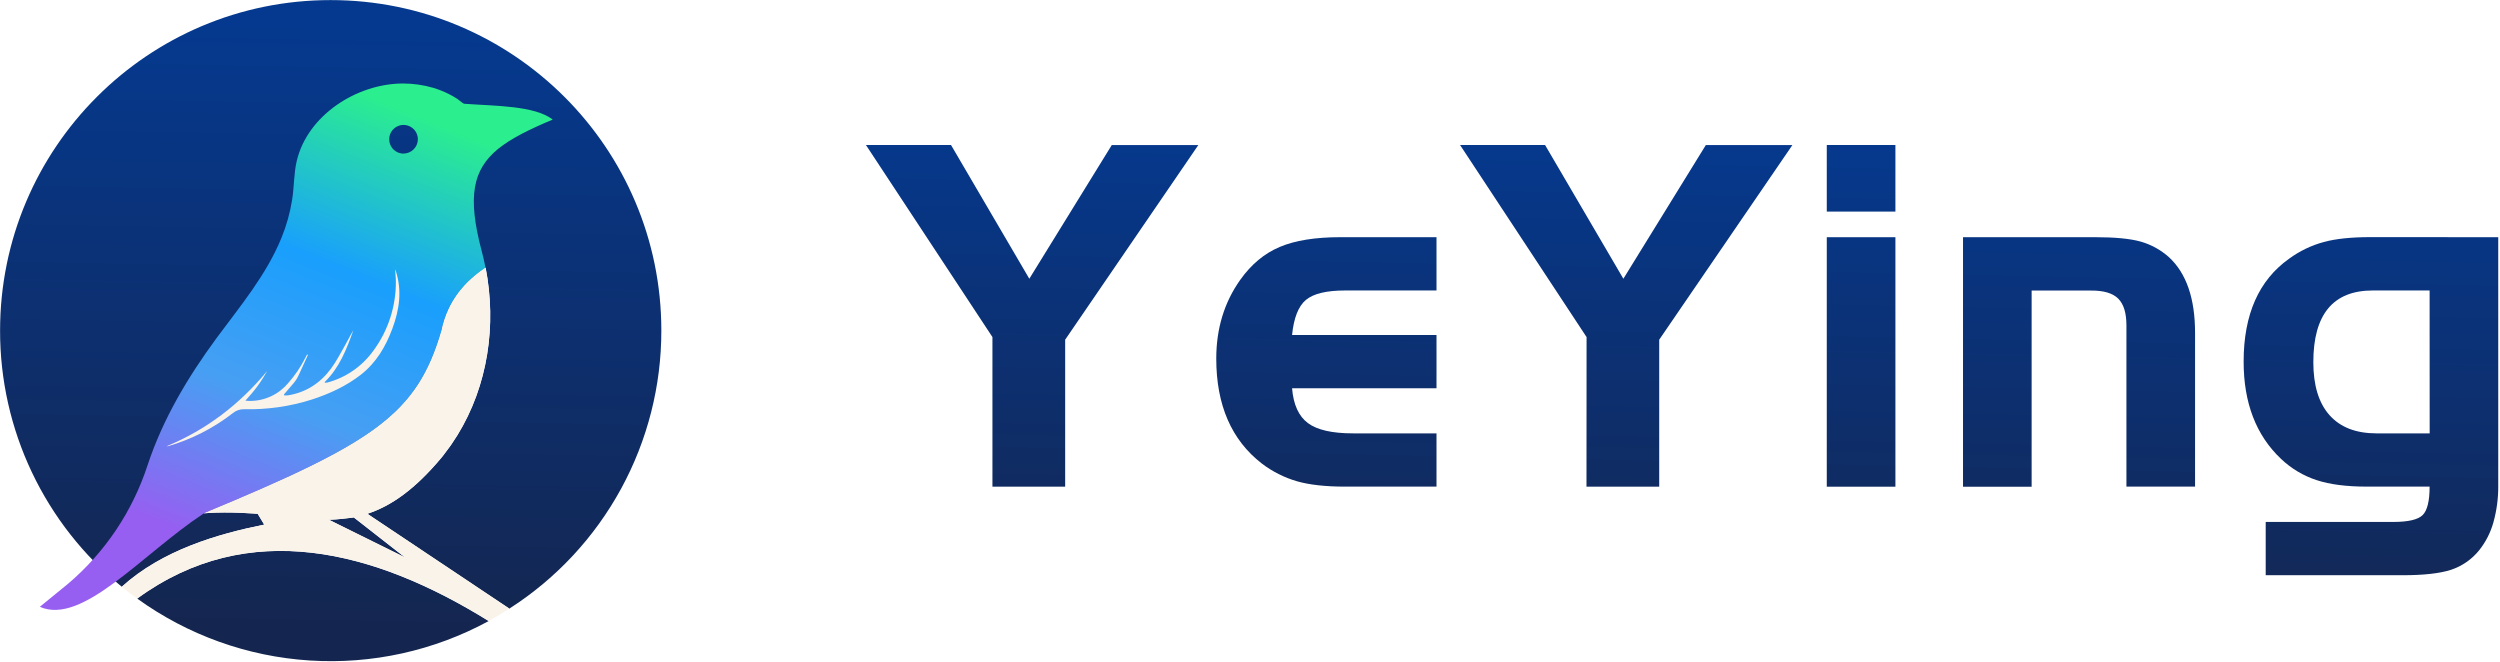
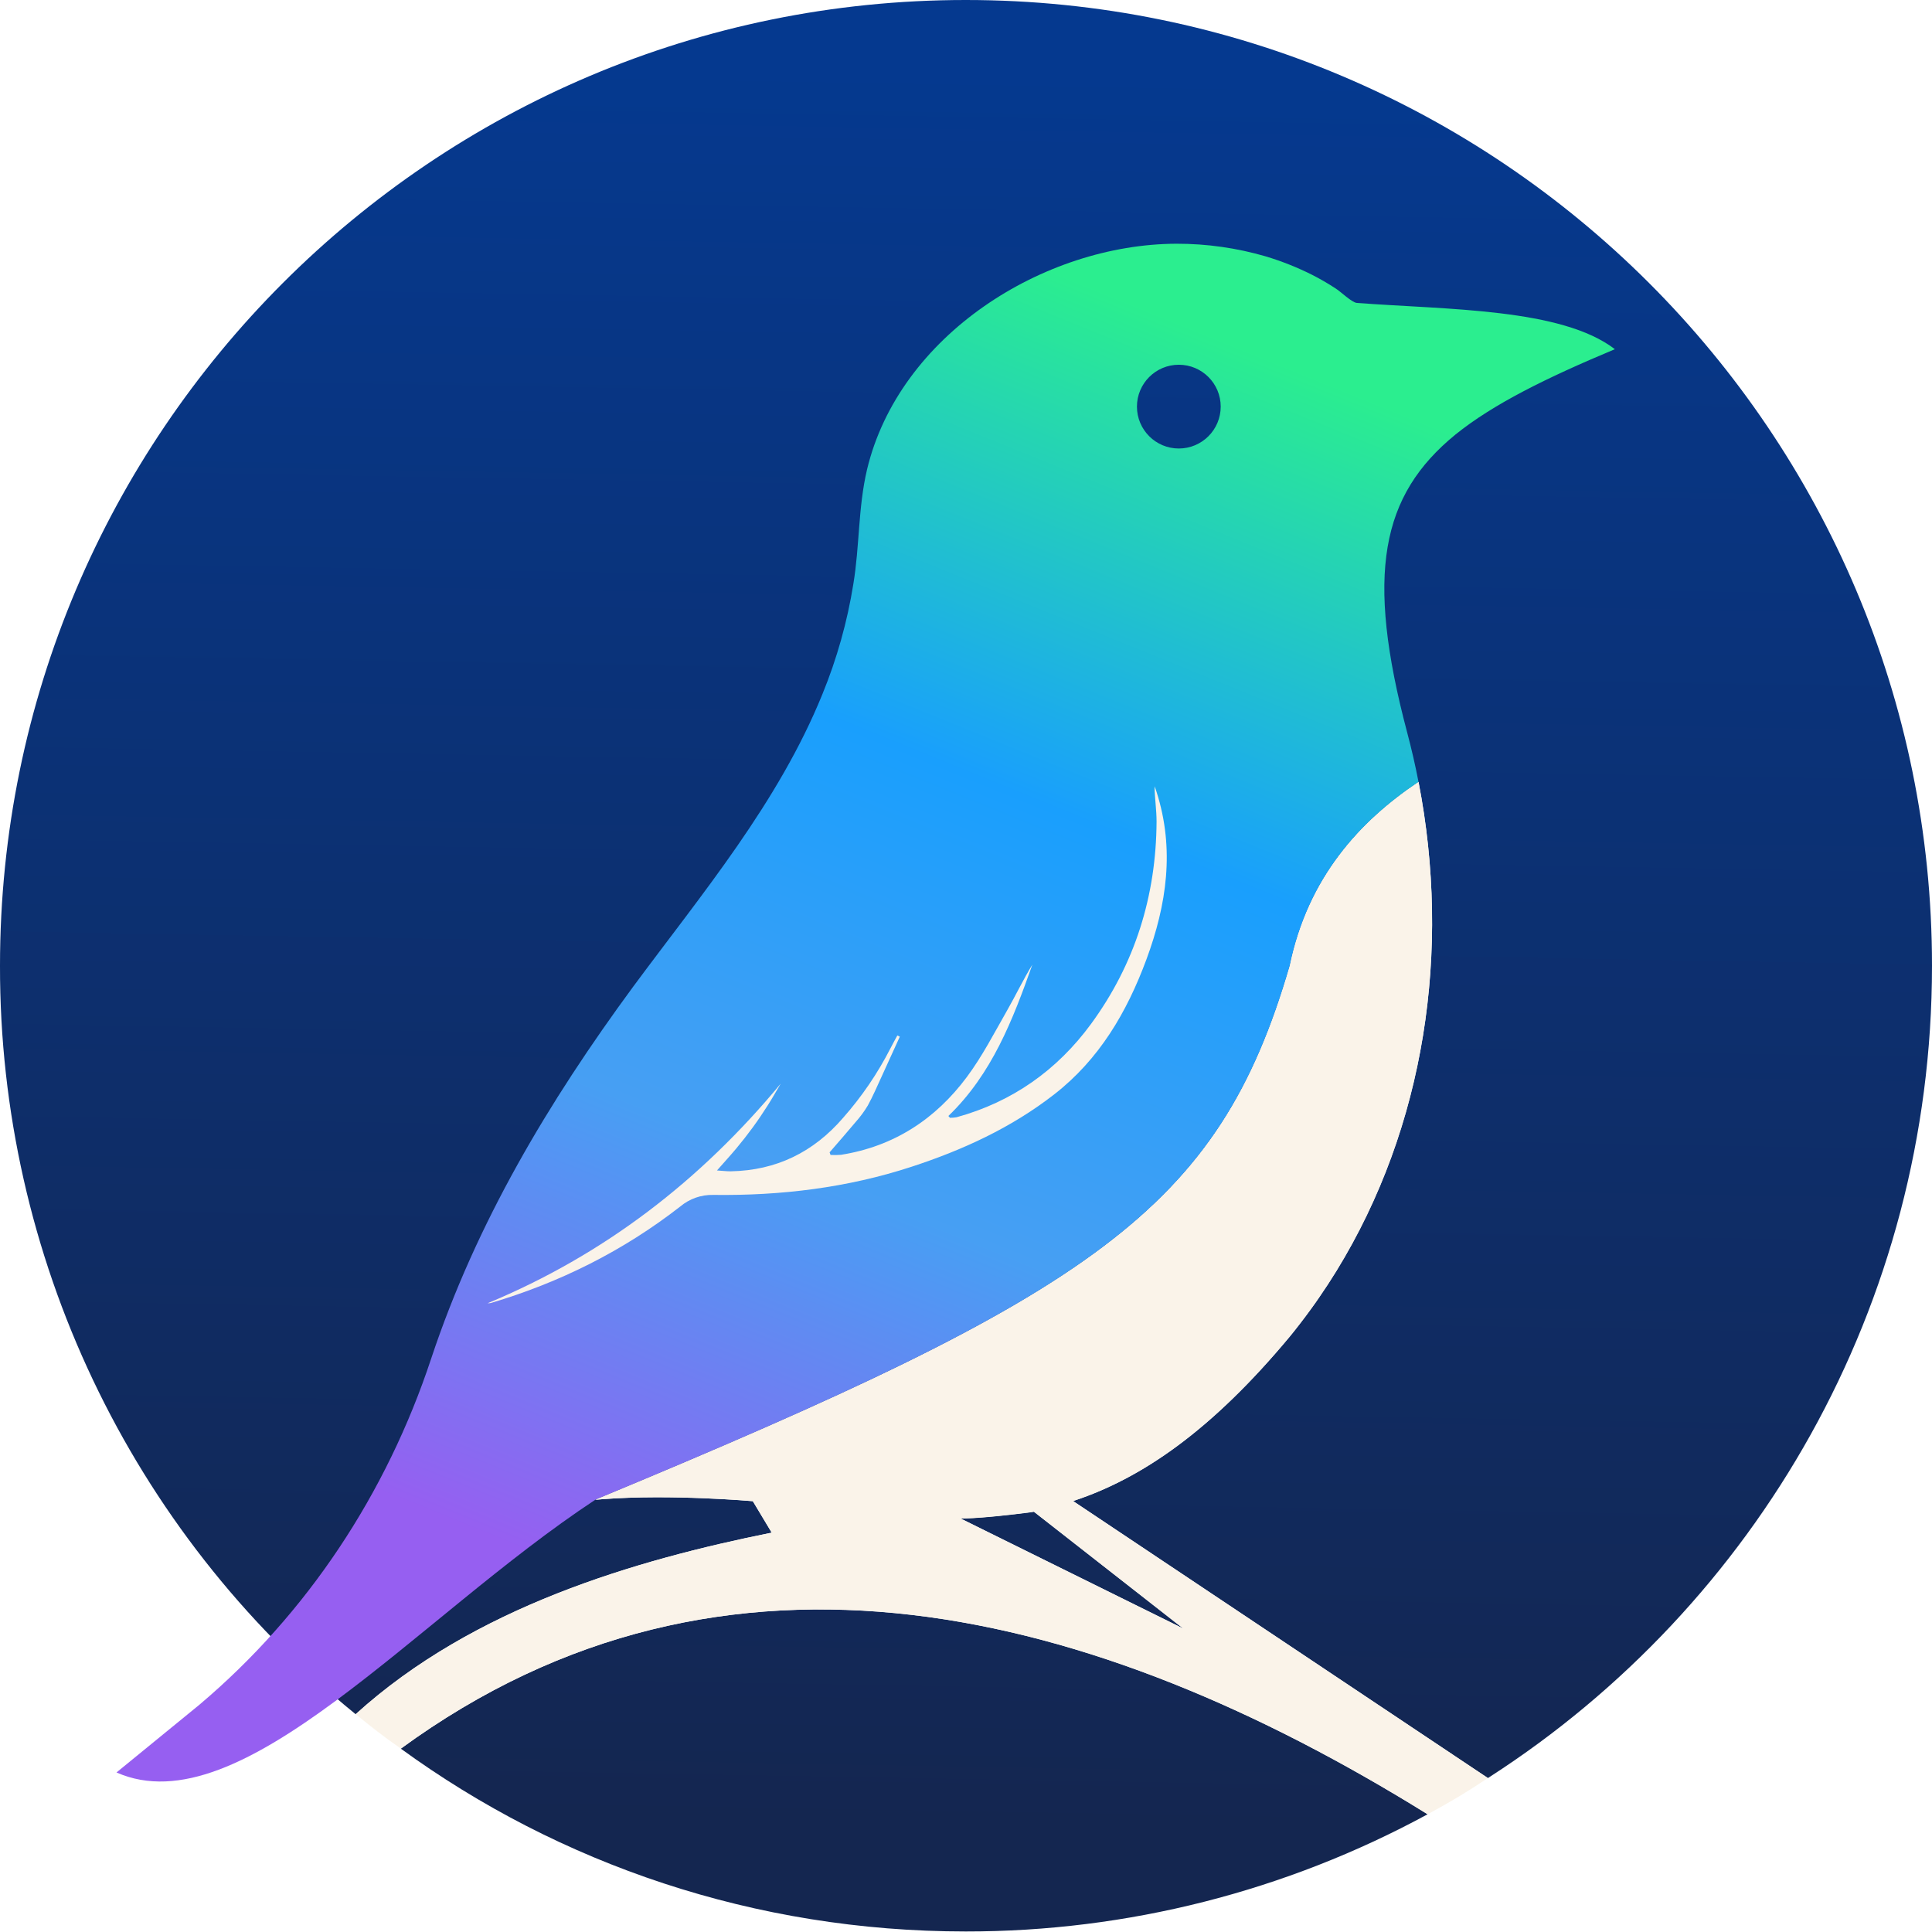
- <svg xmlns="http://www.w3.org/2000/svg" width="121" height="32" viewBox="0 0 121 32" fill="none">
-   <g id="Group 93">
-     <g id="å¾å± 45">
-       <path id="Vector" d="M32.009 16C32.009 7.167 24.842 0.004 16 0.004C7.158 0.004 0.004 7.171 0.004 16C0 18.373 0.526 20.716 1.544 22.86C2.561 25.003 4.044 26.893 5.885 28.39L5.897 28.399C7.857 26.624 10.533 25.846 12.79 25.391L12.476 24.87C12.476 24.87 11.123 24.75 9.993 24.835L9.867 24.846C18.122 21.423 20.19 20.058 21.372 16C21.675 14.534 22.534 13.604 23.505 12.953C24.048 15.745 23.614 18.664 22.146 21.055C22.054 21.204 21.957 21.351 21.858 21.496L21.798 21.583C21.686 21.739 21.569 21.896 21.447 22.053L21.373 22.145C20.074 23.696 18.925 24.488 17.8 24.861L17.782 24.871L24.651 29.459L24.687 29.435C26.935 27.988 28.783 25.999 30.062 23.652C31.341 21.305 32.011 18.674 32.009 16Z" fill="url(#paint0_linear_564_4186)" />
-     </g>
-     <g id="å¾å± 44">
-       <path id="Vector_2" d="M22.48 5.023C22.393 5.014 22.21 4.831 22.123 4.78C21.997 4.697 21.866 4.622 21.731 4.554C21.485 4.431 21.23 4.329 20.967 4.25C20.487 4.111 19.989 4.04 19.489 4.041C17.282 4.05 14.893 5.561 14.363 7.786C14.215 8.413 14.241 9.055 14.137 9.681C14.037 10.306 13.865 10.919 13.625 11.505C12.895 13.303 11.626 14.815 10.488 16.354C9.089 18.257 7.89 20.263 7.143 22.514C6.417 24.744 5.087 26.729 3.301 28.248L1.928 29.37C3.993 30.282 6.885 26.811 9.861 24.851C18.116 21.428 20.184 20.063 21.366 16.005C21.669 14.539 22.528 13.609 23.499 12.958C23.447 12.684 23.384 12.411 23.311 12.139C22.616 9.515 22.877 8.212 24.111 7.203C24.738 6.7 25.614 6.262 26.753 5.787C25.868 5.107 23.983 5.133 22.48 5.023ZM19.531 7.435C19.394 7.435 19.259 7.394 19.145 7.318C19.031 7.242 18.942 7.133 18.89 7.006C18.837 6.88 18.823 6.74 18.85 6.605C18.877 6.471 18.943 6.347 19.04 6.25C19.137 6.153 19.261 6.087 19.395 6.06C19.53 6.033 19.67 6.047 19.797 6.1C19.923 6.152 20.032 6.241 20.108 6.355C20.184 6.469 20.225 6.604 20.225 6.741C20.224 6.924 20.151 7.1 20.02 7.229C19.89 7.359 19.714 7.432 19.531 7.432V7.435Z" fill="url(#paint1_linear_564_4186)" />
-     </g>
-     <g id="å¾å± 43">
-       <path id="Vector_3" d="M8.077 21.592C10.006 20.79 11.605 19.561 12.933 17.954C12.862 18.074 12.794 18.195 12.719 18.312C12.643 18.429 12.557 18.56 12.47 18.679C12.383 18.798 12.291 18.914 12.197 19.027C12.103 19.14 12.004 19.248 11.877 19.392C11.977 19.398 12.042 19.408 12.107 19.406C12.463 19.404 12.815 19.324 13.136 19.171C13.458 19.018 13.741 18.795 13.967 18.52C14.275 18.17 14.539 17.782 14.751 17.367C14.787 17.296 14.83 17.226 14.864 17.155L14.905 17.176C14.804 17.398 14.703 17.62 14.601 17.841C14.528 17.998 14.459 18.163 14.374 18.318C14.317 18.413 14.25 18.503 14.176 18.586C14.034 18.757 13.886 18.924 13.742 19.092L13.757 19.136C13.815 19.139 13.874 19.139 13.932 19.136C14.807 18.997 15.5 18.544 16.018 17.845C16.273 17.501 16.472 17.113 16.685 16.739C16.828 16.491 16.951 16.231 17.101 15.986C16.777 16.898 16.432 17.797 15.71 18.495L15.735 18.525C15.772 18.526 15.809 18.522 15.845 18.515C16.745 18.273 17.533 17.727 18.075 16.969C18.789 15.998 19.169 14.823 19.16 13.618C19.16 13.425 19.13 13.231 19.126 13.032C19.138 13.063 19.15 13.095 19.16 13.126C19.465 14.073 19.33 14.992 18.992 15.902C18.667 16.777 18.208 17.557 17.461 18.14C16.752 18.689 15.949 19.059 15.101 19.335C14.04 19.673 12.93 19.832 11.816 19.806C11.616 19.801 11.421 19.869 11.267 19.997C10.331 20.724 9.265 21.267 8.127 21.598C8.11 21.598 8.093 21.596 8.077 21.592Z" fill="#FAF3E9" />
-     </g>
-     <g id="å¾å± 42">
-       <path id="Vector_4" d="M17.016 25.06C16.799 25.088 16.325 25.145 15.985 25.155H15.916L19.604 26.983L17.127 25.045L17.016 25.06Z" fill="url(#paint2_linear_564_4186)" />
-     </g>
-     <g id="å¾å± 41">
-       <path id="Vector_5" d="M6.641 28.972C9.086 30.737 11.98 31.776 14.989 31.968C17.999 32.161 21.002 31.499 23.652 30.059C18.137 26.635 12.027 25.035 6.641 28.972Z" fill="url(#paint3_linear_564_4186)" />
-     </g>
-     <g id="å¾å± 40">
-       <path id="Vector_6" d="M17.8 24.861C18.926 24.487 20.078 23.695 21.369 22.145L21.442 22.053C21.564 21.896 21.681 21.739 21.793 21.583L21.853 21.496C21.953 21.351 22.049 21.204 22.141 21.055C23.61 18.664 24.043 15.745 23.501 12.953C22.529 13.604 21.671 14.534 21.367 16C20.185 20.058 18.117 21.423 9.862 24.846L9.988 24.835C11.118 24.75 12.472 24.87 12.472 24.87L12.786 25.391C10.529 25.846 7.85 26.624 5.892 28.399C6.127 28.594 6.368 28.781 6.614 28.948L6.641 28.968C12.027 25.031 18.137 26.631 23.652 30.055L23.702 30.028C24.026 29.853 24.342 29.662 24.65 29.455L17.781 24.867L17.8 24.861ZM19.604 26.978L15.911 25.154H15.979C16.32 25.143 16.794 25.086 17.01 25.059L17.124 25.044L19.604 26.978Z" fill="#FAF3E9" />
-     </g>
-     <g id="å¾å± 39">
-       <path id="Vector_7" d="M48.034 16.314L41.911 7.018H46.029L49.819 13.491L53.81 7.021H57.999L51.554 16.441V23.556H48.034V16.314Z" fill="url(#paint4_linear_564_4186)" />
-     </g>
-     <g id="å¾å± 38">
-       <path id="Vector_8" d="M69.527 16.215V18.793H62.536C62.602 19.586 62.858 20.148 63.305 20.479C63.751 20.81 64.478 20.975 65.486 20.975H69.527V23.553H65.114C64.155 23.553 63.374 23.466 62.771 23.293C62.158 23.114 61.583 22.824 61.074 22.437C59.602 21.297 58.867 19.603 58.867 17.355C58.867 15.902 59.256 14.629 60.032 13.538C60.561 12.794 61.197 12.265 61.941 11.951C62.685 11.637 63.66 11.48 64.866 11.48H69.527V14.059H65.114C64.205 14.059 63.568 14.211 63.205 14.517C62.842 14.822 62.619 15.388 62.536 16.215H69.527Z" fill="url(#paint5_linear_564_4186)" />
-     </g>
-     <g id="å¾å± 37">
-       <path id="Vector_9" d="M76.79 16.314L70.667 7.018H74.781L78.571 13.491L82.562 7.021H86.752L80.306 16.441V23.556H76.786L76.79 16.314Z" fill="url(#paint6_linear_564_4186)" />
-     </g>
-     <g id="å¾å± 36">
-       <path id="Vector_10" d="M88.416 10.241V7.018H91.738V10.241H88.416ZM88.416 11.481H91.738V23.556H88.416V11.481Z" fill="url(#paint7_linear_564_4186)" />
-     </g>
-     <g id="å¾å± 35">
-       <path id="Vector_11" d="M95.01 11.48H101.405C102.363 11.48 103.095 11.55 103.601 11.691C104.111 11.835 104.582 12.094 104.977 12.447C105.82 13.224 106.242 14.446 106.241 16.116V23.553H102.919V15.744C102.919 15.149 102.787 14.72 102.523 14.455C102.258 14.19 101.82 14.059 101.209 14.063H98.331V23.557H95.01V11.48Z" fill="url(#paint8_linear_564_4186)" />
-     </g>
-     <g id="å¾å± 34">
-       <path id="Vector_12" d="M120.915 11.48V23.478C120.923 24.089 120.844 24.699 120.679 25.288C120.543 25.775 120.311 26.23 119.997 26.626C119.641 27.071 119.163 27.403 118.622 27.581C118.085 27.754 117.304 27.841 116.279 27.841H109.66V25.262H115.833C116.559 25.262 117.034 25.151 117.258 24.928C117.482 24.704 117.593 24.246 117.593 23.552H114.543C113.568 23.552 112.762 23.448 112.127 23.239C111.482 23.029 110.893 22.677 110.402 22.21C109.195 21.07 108.591 19.5 108.592 17.5C108.592 15.22 109.327 13.559 110.798 12.517C111.303 12.149 111.87 11.876 112.472 11.712C113.058 11.555 113.806 11.477 114.715 11.477L120.915 11.48ZM117.593 14.059H114.841C112.924 14.059 111.966 15.216 111.965 17.529C111.965 18.653 112.227 19.508 112.749 20.094C113.272 20.681 114.028 20.974 115.018 20.975H117.596L117.593 14.059Z" fill="url(#paint9_linear_564_4186)" />
-     </g>
-   </g>
+ <svg xmlns="http://www.w3.org/2000/svg" xmlns:xlink="http://www.w3.org/1999/xlink" id="yeying_layer_1" data-name="Layer 1" viewBox="0 0 950.26 950">
  <defs>
-     <linearGradient id="paint0_linear_564_4186" x1="16.261" y1="1.178" x2="15.758" y2="30.234" gradientUnits="userSpaceOnUse">
-       <stop stop-color="#05398F" />
+     <style>
+       .cls-1{fill:url(#unnamed_gradient_46);}
+       .cls-2{fill:url(#unnamed_gradient_34);}
+       .cls-3{fill:#faf3e9;}
+       .cls-4{fill:url(#unnamed_gradient_46-2);}
+       .cls-5{fill:url(#unnamed_gradient_46-3);}
+     </style>
+     <linearGradient id="unnamed_gradient_46" x1="482.75" y1="34.96" x2="467.81" y2="897.56" gradientUnits="userSpaceOnUse">
+       <stop offset="0" stop-color="#05398f" />
      <stop offset="1" stop-color="#142650" />
    </linearGradient>
-     <linearGradient id="paint1_linear_564_4186" x1="19.348" y1="5.254" x2="10.709" y2="26.519" gradientUnits="userSpaceOnUse">
-       <stop stop-color="#2BEE8F" />
-       <stop offset="0.36" stop-color="#199FFD" />
-       <stop offset="0.67" stop-color="#479FF3" />
-       <stop offset="1" stop-color="#965FF1" />
+     <linearGradient id="unnamed_gradient_34" x1="574.38" y1="155.97" x2="317.92" y2="787.26" gradientUnits="userSpaceOnUse">
+       <stop offset="0" stop-color="#2bee8f" />
+       <stop offset="0.36" stop-color="#199ffd" />
+       <stop offset="0.67" stop-color="#479ff3" />
+       <stop offset="1" stop-color="#965ff1" />
    </linearGradient>
-     <linearGradient id="paint2_linear_564_4186" x1="18.187" y1="1.211" x2="17.684" y2="30.267" gradientUnits="userSpaceOnUse">
-       <stop stop-color="#05398F" />
-       <stop offset="1" stop-color="#142650" />
-     </linearGradient>
-     <linearGradient id="paint3_linear_564_4186" x1="15.637" y1="1.167" x2="15.134" y2="30.223" gradientUnits="userSpaceOnUse">
-       <stop stop-color="#05398F" />
-       <stop offset="1" stop-color="#142650" />
-     </linearGradient>
-     <linearGradient id="paint4_linear_564_4186" x1="49.986" y1="5.552" x2="49.475" y2="30.031" gradientUnits="userSpaceOnUse">
-       <stop stop-color="#05398F" />
-       <stop offset="1" stop-color="#142650" />
-     </linearGradient>
-     <linearGradient id="paint5_linear_564_4186" x1="64.501" y1="5.853" x2="63.99" y2="30.334" gradientUnits="userSpaceOnUse">
-       <stop stop-color="#05398F" />
-       <stop offset="1" stop-color="#142650" />
-     </linearGradient>
-     <linearGradient id="paint6_linear_564_4186" x1="78.729" y1="6.15" x2="78.219" y2="30.63" gradientUnits="userSpaceOnUse">
-       <stop stop-color="#05398F" />
-       <stop offset="1" stop-color="#142650" />
-     </linearGradient>
-     <linearGradient id="paint7_linear_564_4186" x1="90.263" y1="6.391" x2="89.752" y2="30.87" gradientUnits="userSpaceOnUse">
-       <stop stop-color="#05398F" />
-       <stop offset="1" stop-color="#142650" />
-     </linearGradient>
-     <linearGradient id="paint8_linear_564_4186" x1="100.852" y1="6.611" x2="100.342" y2="31.091" gradientUnits="userSpaceOnUse">
-       <stop stop-color="#05398F" />
-       <stop offset="1" stop-color="#142650" />
-     </linearGradient>
-     <linearGradient id="paint9_linear_564_4186" x1="115.037" y1="6.907" x2="114.527" y2="31.387" gradientUnits="userSpaceOnUse">
-       <stop stop-color="#05398F" />
-       <stop offset="1" stop-color="#142650" />
-     </linearGradient>
+     <linearGradient id="unnamed_gradient_46-2" x1="539.92" y1="35.95" x2="524.98" y2="898.55" xlink:href="#unnamed_gradient_46" />
+     <linearGradient id="unnamed_gradient_46-3" x1="464.23" y1="34.64" x2="449.29" y2="897.24" xlink:href="#unnamed_gradient_46" />
  </defs>
+   <g id="yeying_layer_7" data-name="Layer 7">
+     <path class="cls-1" d="M950.26,475C950.26,212.76,737.49,0,475,0,212.76,0,0,212.76,0,475A473.2,473.2,0,0,0,174.57,842.85l.36.29c58.11-52.71,137.65-75.79,204.63-89.29l-9.29-15.48s-40.17-3.57-73.72-1l-3.74.32C537.87,636,599.27,595.53,634.35,475.05c9-43.54,34.5-71.13,63.35-90.46,16.1,82.87,3.25,169.54-40.38,240.52h0q-4.09,6.64-8.55,13.1c-.58.86-1.19,1.72-1.79,2.58h0q-5,7.07-10.42,13.91l-2.19,2.71c-38.3,46-72.52,69.55-105.94,80.66l-.53.28,203.93,136.2c.35-.24.72-.46,1.07-.7C863.61,789.53,950.26,642.39,950.26,475Z" />
+   </g>
+   <g id="yeying_layer_6" data-name="Layer 6">
+     <path class="cls-2" d="M667.36,149c-2.58-.26-8-5.67-10.58-7.22a121.17,121.17,0,0,0-11.6-6.7,141.89,141.89,0,0,0-22.71-9,156,156,0,0,0-43.84-6.2C513.1,120.11,442.18,165,426.44,231c-4.39,18.58-3.62,37.66-6.72,56.24a245.1,245.1,0,0,1-15.21,54.17c-21.67,53.4-59.33,98.28-93.12,143.94-41.53,56.49-77.13,116.07-99.32,182.89-21.92,66.28-60.87,125.36-114,170.24L57.3,871.79c61.3,27.11,147.17-75.95,235.51-134.14C537.87,636,599.27,595.53,634.35,475.05c9-43.54,34.5-71.13,63.35-90.46q-2.36-12.24-5.58-24.32c-20.64-77.9-12.9-116.6,23.73-146.52,18.58-15,44.64-27.86,78.43-42C768,151.58,712,152.36,667.36,149Zm-87.55,71.6a20.6,20.6,0,1,1,20.6-20.6A20.61,20.61,0,0,1,579.81,220.6Z" />
+   </g>
+   <g id="yeying_layer_5" data-name="Layer 5">
+     <path class="cls-3" d="M239.85,641C297.12,617.19,344.51,580.69,384,533c-2.11,3.55-4.14,7.16-6.36,10.64-2.35,3.7-4.8,7.34-7.39,10.88s-5.3,7-8.1,10.35-5.74,6.55-9.5,10.82c3,.19,4.9.46,6.82.42,22.38-.42,40.69-9.43,55.22-26.31A165.64,165.64,0,0,0,438,515.57c1.06-2.12,2.24-4.18,3.36-6.27l1.21.59c-3,6.59-6,13.18-9,19.76-2.19,4.74-4.24,9.56-6.75,14.13a52.72,52.72,0,0,1-5.89,8c-4.23,5.07-8.58,10-12.89,15,.16.43.31.85.46,1.28a37.07,37.07,0,0,0,5.17-.07c26-4.12,46.5-17.55,61.93-38.33,7.59-10.21,13.48-21.71,19.83-32.81,4.22-7.39,7.87-15.10,12.33-22.37-9.59,27.08-19.86,53.78-41.29,74.42l.76.89a17.46,17.46,0,0,0,3.25-.27C497.89,542,520,526.34,536.65,503.6c21.57-29.46,32-62.91,32.21-99.47,0-5.75-.9-11.50-1-17.40.35.93.73,1.85,1,2.80,9,28.12,5,55.38-5,82.40-9.64,26-23.19,49.14-45.45,66.43-21.06,16.36-44.87,27.28-70.06,35.51-31.70,10.37-64.31,14.28-97.52,13.85a24.32,24.32,0,0,0-16.23,5.69c-28,21.81-59.23,37.41-93.24,47.49A6.8,6.8,0,0,1,239.85,641Z" />
+   </g>
+   <g id="yeying_layer_4" data-name="Layer 4">
+     <path class="cls-4" d="M505.16,744a.16.16,0,0,0-.09,0c-6.44.83-20.51,2.51-30.62,2.82l-1,0-1.27,0,.2,0,109.63,54.17-73.52-57.54S507.26,743.71,505.16,744Z" />
+   </g>
+   <g id="yeying_layer_3" data-name="Layer 3">
+     <path class="cls-5" d="M197.15,860.08C275.2,916.89,371.27,950,475,950a475,475,0,0,0,227.16-57.64C538.44,790.71,357.06,743.21,197.15,860.08Z" />
+   </g>
+   <g id="yeying_layer_2" data-name="Layer 2">
+     <path class="cls-3" d="M528.41,738.09c33.42-11.11,67.64-34.63,105.94-80.66l2.19-2.71Q642,647.88,647,640.81h0c.6-.86,1.21-1.72,1.79-2.58q4.46-6.45,8.55-13.10h0c43.63-71,56.48-157.65,40.38-240.52-28.85,19.33-54.34,46.92-63.35,90.46-35.08,120.48-96.48,161-341.54,262.60l3.74-.32c33.55-2.53,73.72,1,73.72,1l9.29,15.48c-67,13.50-146.52,36.58-204.63,89.29,7.06,5.79,14.12,11.33,21.43,16.37l.79.57c159.91-116.87,341.29-69.37,505,32.28l1.50-.80q14.43-7.78,28.15-17L527.88,738.37Zm53.64,63L472.42,746.89l-.20,0,1.27,0,1,0c10.11-.31,24.18-2,30.62-2.82a.16.16,0,0,1,.09,0c2.10-.26,3.37-.45,3.37-.45Z" />
+   </g>
</svg>
